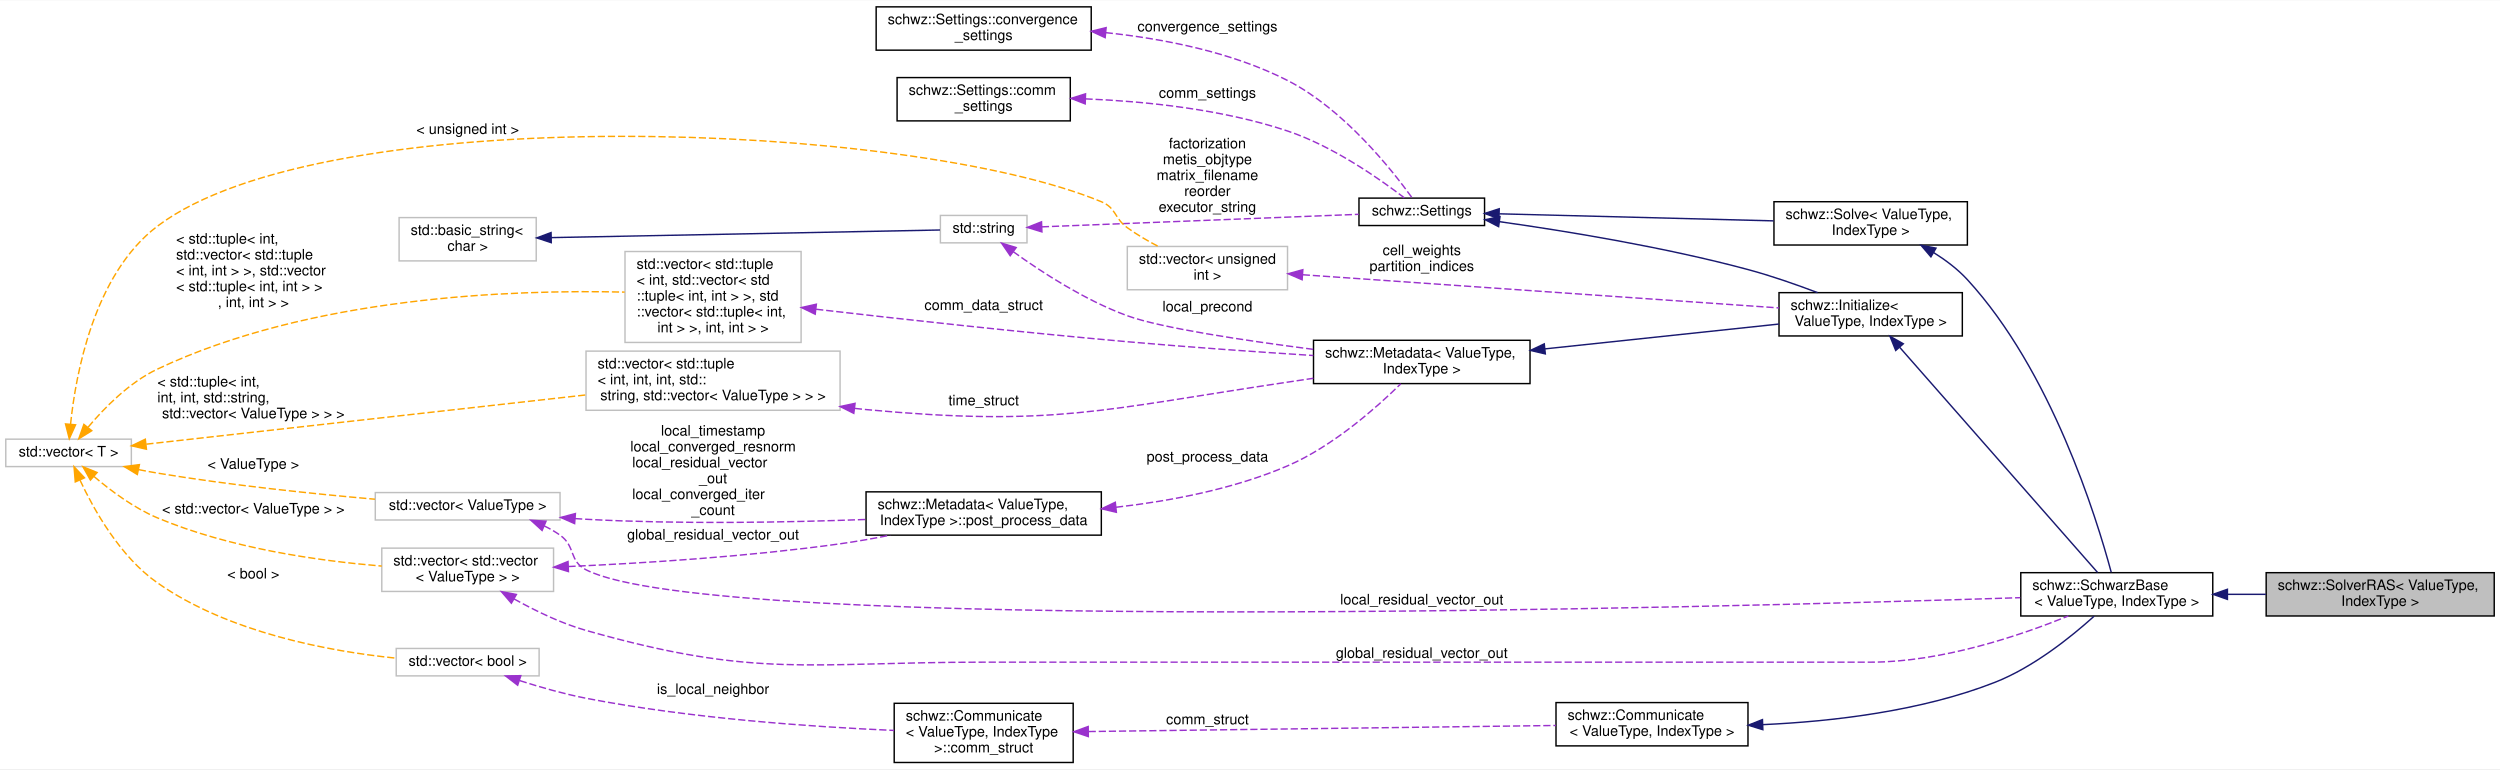
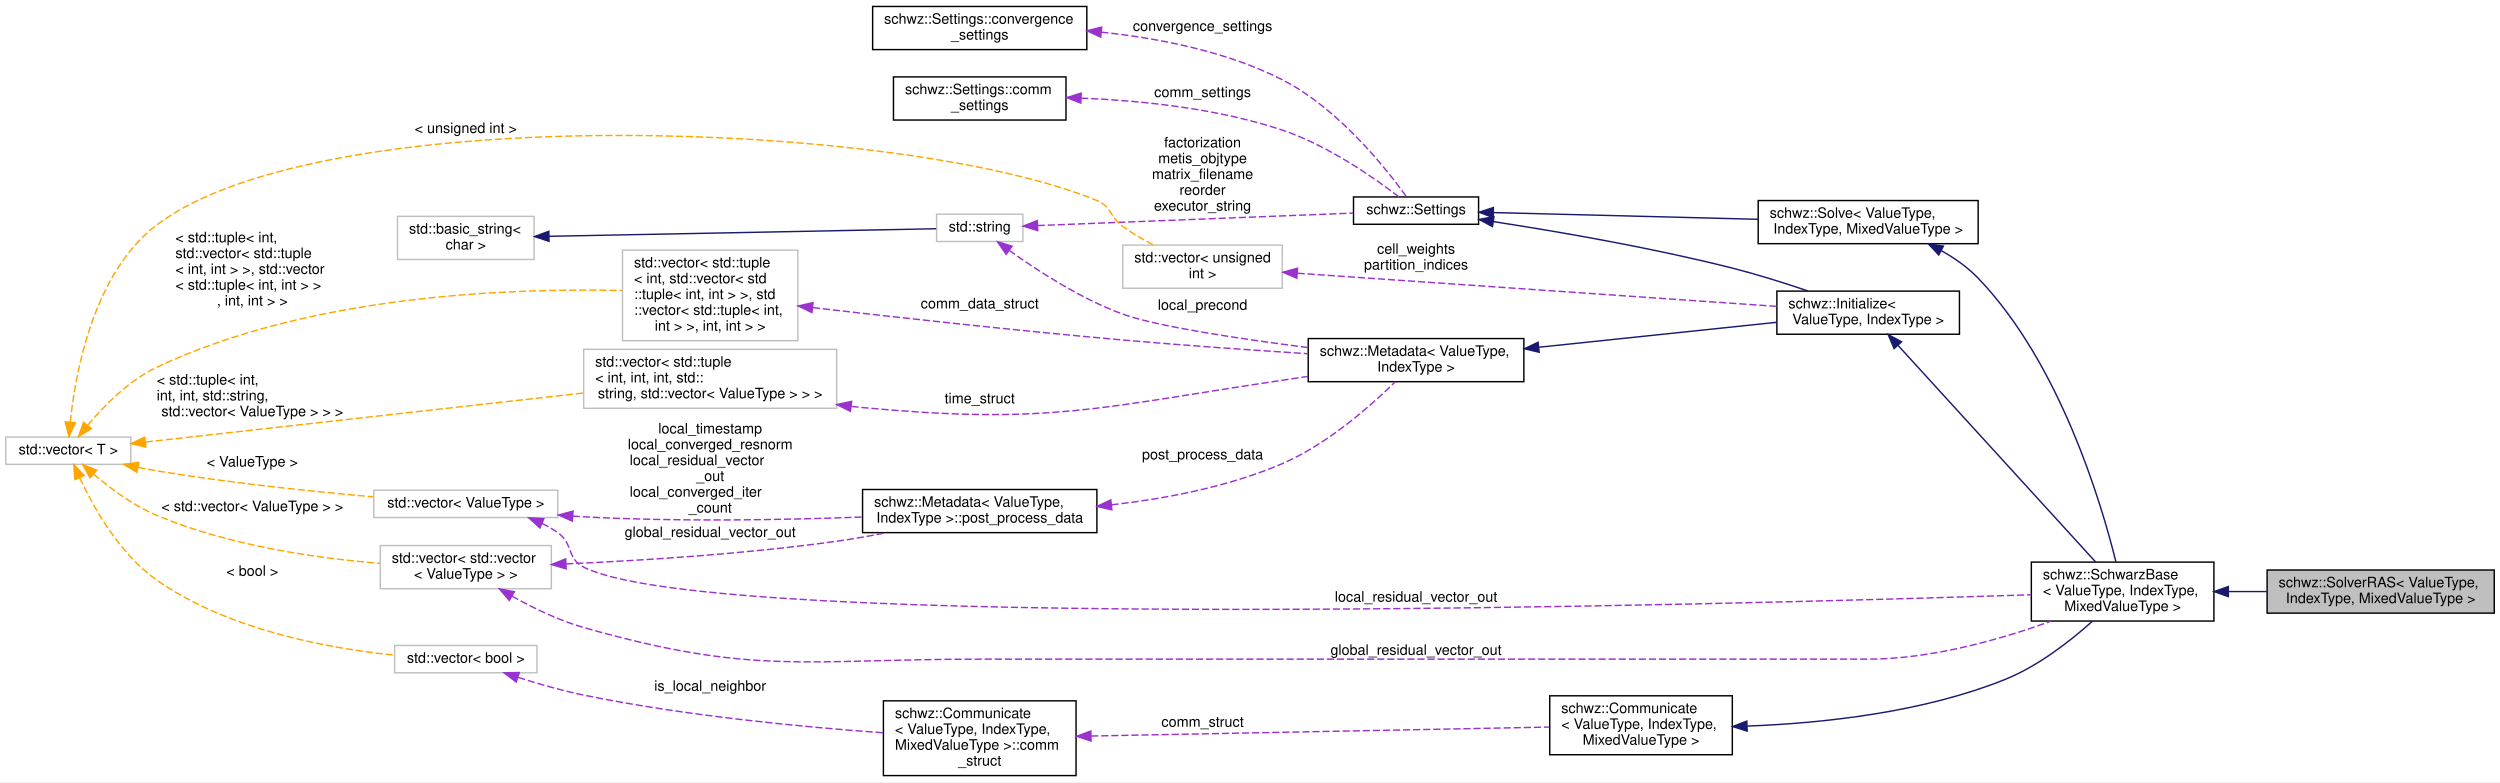
- <svg xmlns="http://www.w3.org/2000/svg" xmlns:xlink="http://www.w3.org/1999/xlink" width="1732pt" height="533pt" viewBox="0.00 0.00 1732.00 532.50">
-   <g id="graph0" class="graph" transform="scale(1 1) rotate(0) translate(4 528.5)">
-     <polygon fill="#ffffff" stroke="transparent" points="-4,4 -4,-528.5 1728,-528.5 1728,4 -4,4" />
+ <svg xmlns="http://www.w3.org/2000/svg" xmlns:xlink="http://www.w3.org/1999/xlink" width="1739pt" height="544pt" viewBox="0.00 0.00 1739.00 544.00">
+   <g id="graph0" class="graph" transform="scale(1 1) rotate(0) translate(4 540)">
+     <polygon fill="#ffffff" stroke="transparent" points="-4,4 -4,-540 1735,-540 1735,4 -4,4" />
    <g id="node1" class="node">
-       <polygon fill="#bfbfbf" stroke="#000000" points="1566,-102 1566,-132 1724,-132 1724,-102 1566,-102" />
-       <text text-anchor="start" x="1574" y="-120" font-family="Helvetica,sans-Serif" font-size="10.00" fill="#000000">schwz::SolverRAS&lt; ValueType,</text>
-       <text text-anchor="middle" x="1645" y="-109" font-family="Helvetica,sans-Serif" font-size="10.00" fill="#000000"> IndexType &gt;</text>
+       <polygon fill="#bfbfbf" stroke="#000000" points="1573,-113.5 1573,-143.5 1731,-143.5 1731,-113.5 1573,-113.5" />
+       <text text-anchor="start" x="1581" y="-131.5" font-family="Helvetica,sans-Serif" font-size="10.00" fill="#000000">schwz::SolverRAS&lt; ValueType,</text>
+       <text text-anchor="middle" x="1652" y="-120.5" font-family="Helvetica,sans-Serif" font-size="10.00" fill="#000000"> IndexType, MixedValueType &gt;</text>
    </g>
    <g id="node2" class="node">
      <g id="a_node2">
        <a xlink:href="classschwz_1_1SchwarzBase.html" target="_top" xlink:title="The Base solver class is meant to be the class implementing the common implementations for all the sc...">
-           <polygon fill="#ffffff" stroke="#000000" points="1396,-102 1396,-132 1529,-132 1529,-102 1396,-102" />
-           <text text-anchor="start" x="1404" y="-120" font-family="Helvetica,sans-Serif" font-size="10.00" fill="#000000">schwz::SchwarzBase</text>
-           <text text-anchor="middle" x="1462.5" y="-109" font-family="Helvetica,sans-Serif" font-size="10.00" fill="#000000">&lt; ValueType, IndexType &gt;</text>
+           <polygon fill="#ffffff" stroke="#000000" points="1409,-108 1409,-149 1536,-149 1536,-108 1409,-108" />
+           <text text-anchor="start" x="1417" y="-137" font-family="Helvetica,sans-Serif" font-size="10.00" fill="#000000">schwz::SchwarzBase</text>
+           <text text-anchor="start" x="1417" y="-126" font-family="Helvetica,sans-Serif" font-size="10.00" fill="#000000">&lt; ValueType, IndexType,</text>
+           <text text-anchor="middle" x="1472.5" y="-115" font-family="Helvetica,sans-Serif" font-size="10.00" fill="#000000"> MixedValueType &gt;</text>
        </a>
      </g>
    </g>
    <g id="edge1" class="edge">
-       <path fill="none" stroke="#191970" d="M1539.337,-117C1548.093,-117 1557.03,-117 1565.816,-117" />
-       <polygon fill="#191970" stroke="#191970" points="1539.161,-113.5 1529.161,-117 1539.161,-120.5 1539.161,-113.5" />
+       <path fill="none" stroke="#191970" d="M1546.218,-128.5C1554.99,-128.5 1563.974,-128.5 1572.819,-128.5" />
+       <polygon fill="#191970" stroke="#191970" points="1546.038,-125 1536.038,-128.5 1546.038,-132 1546.038,-125" />
    </g>
    <g id="node3" class="node">
      <g id="a_node3">
        <a xlink:href="classschwz_1_1Initialize.html" target="_top" xlink:title="The initialization class that provides methods for initialization of the solver. ">
-           <polygon fill="#ffffff" stroke="#000000" points="1228.5,-296 1228.5,-326 1355.5,-326 1355.5,-296 1228.5,-296" />
-           <text text-anchor="start" x="1236.5" y="-314" font-family="Helvetica,sans-Serif" font-size="10.00" fill="#000000">schwz::Initialize&lt;</text>
-           <text text-anchor="middle" x="1292" y="-303" font-family="Helvetica,sans-Serif" font-size="10.00" fill="#000000"> ValueType, IndexType &gt;</text>
+           <polygon fill="#ffffff" stroke="#000000" points="1232,-307.5 1232,-337.5 1359,-337.5 1359,-307.5 1232,-307.5" />
+           <text text-anchor="start" x="1240" y="-325.5" font-family="Helvetica,sans-Serif" font-size="10.00" fill="#000000">schwz::Initialize&lt;</text>
+           <text text-anchor="middle" x="1295.5" y="-314.5" font-family="Helvetica,sans-Serif" font-size="10.00" fill="#000000"> ValueType, IndexType &gt;</text>
        </a>
      </g>
    </g>
    <g id="edge2" class="edge">
-       <path fill="none" stroke="#191970" d="M1312.117,-288.11C1347.379,-247.988 1419.424,-166.013 1449.183,-132.152" />
-       <polygon fill="#191970" stroke="#191970" points="1309.351,-285.955 1305.379,-295.777 1314.609,-290.576 1309.351,-285.955" />
+       <path fill="none" stroke="#191970" d="M1316.249,-299.759C1350.979,-261.692 1420.351,-185.657 1453.72,-149.083" />
+       <polygon fill="#191970" stroke="#191970" points="1313.543,-297.531 1309.389,-307.277 1318.715,-302.249 1313.543,-297.531" />
    </g>
    <g id="node4" class="node">
      <g id="a_node4">
        <a xlink:href="structschwz_1_1Settings.html" target="_top" xlink:title="The struct that contains the solver settings and the parameters to be set by the user. ">
-           <polygon fill="#ffffff" stroke="#000000" points="937.5,-372.5 937.5,-391.5 1024.5,-391.5 1024.5,-372.5 937.5,-372.5" />
-           <text text-anchor="middle" x="981" y="-379.5" font-family="Helvetica,sans-Serif" font-size="10.00" fill="#000000">schwz::Settings</text>
+           <polygon fill="#ffffff" stroke="#000000" points="937.5,-384 937.5,-403 1024.5,-403 1024.5,-384 937.5,-384" />
+           <text text-anchor="middle" x="981" y="-391" font-family="Helvetica,sans-Serif" font-size="10.00" fill="#000000">schwz::Settings</text>
        </a>
      </g>
    </g>
    <g id="edge3" class="edge">
-       <path fill="none" stroke="#191970" d="M1034.904,-375.16C1081.058,-368.664 1149.043,-357.57 1207,-342 1223.08,-337.68 1240.417,-331.623 1255.213,-326.007" />
-       <polygon fill="#191970" stroke="#191970" points="1034.246,-371.718 1024.82,-376.555 1035.206,-378.652 1034.246,-371.718" />
+       <path fill="none" stroke="#191970" d="M1034.877,-385.818C1079.691,-378.924 1144.97,-367.712 1201,-353.5 1218.406,-349.085 1237.266,-343.141 1253.525,-337.639" />
+       <polygon fill="#191970" stroke="#191970" points="1034.153,-382.387 1024.792,-387.349 1035.204,-389.308 1034.153,-382.387" />
    </g>
    <g id="node20" class="node">
      <g id="a_node20">
        <a xlink:href="classschwz_1_1Solve.html" target="_top" xlink:title="The Solver class the provides the solver and the convergence checking methods. ">
-           <polygon fill="#ffffff" stroke="#000000" points="1225,-359 1225,-389 1359,-389 1359,-359 1225,-359" />
-           <text text-anchor="start" x="1233" y="-377" font-family="Helvetica,sans-Serif" font-size="10.00" fill="#000000">schwz::Solve&lt; ValueType,</text>
-           <text text-anchor="middle" x="1292" y="-366" font-family="Helvetica,sans-Serif" font-size="10.00" fill="#000000"> IndexType &gt;</text>
+           <polygon fill="#ffffff" stroke="#000000" points="1219,-370.5 1219,-400.5 1372,-400.5 1372,-370.5 1219,-370.5" />
+           <text text-anchor="start" x="1227" y="-388.5" font-family="Helvetica,sans-Serif" font-size="10.00" fill="#000000">schwz::Solve&lt; ValueType,</text>
+           <text text-anchor="middle" x="1295.5" y="-377.5" font-family="Helvetica,sans-Serif" font-size="10.00" fill="#000000"> IndexType, MixedValueType &gt;</text>
        </a>
      </g>
    </g>
    <g id="edge26" class="edge">
-       <path fill="none" stroke="#191970" d="M1034.72,-380.618C1087.394,-379.263 1167.855,-377.193 1224.752,-375.73" />
-       <polygon fill="#191970" stroke="#191970" points="1034.477,-377.123 1024.571,-380.879 1034.657,-384.121 1034.477,-377.123" />
+       <path fill="none" stroke="#191970" d="M1034.819,-392.131C1085.476,-390.842 1161.869,-388.899 1218.879,-387.449" />
+       <polygon fill="#191970" stroke="#191970" points="1034.638,-388.634 1024.73,-392.388 1034.816,-395.632 1034.638,-388.634" />
    </g>
    <g id="node5" class="node">
      <g id="a_node5">
        <a xlink:href="structschwz_1_1Settings_1_1comm__settings.html" target="_top" xlink:title="The settings for the various available communication paradigms. ">
-           <polygon fill="#ffffff" stroke="#000000" points="617.5,-445 617.5,-475 737.5,-475 737.5,-445 617.5,-445" />
-           <text text-anchor="start" x="625.5" y="-463" font-family="Helvetica,sans-Serif" font-size="10.00" fill="#000000">schwz::Settings::comm</text>
-           <text text-anchor="middle" x="677.5" y="-452" font-family="Helvetica,sans-Serif" font-size="10.00" fill="#000000">_settings</text>
+           <polygon fill="#ffffff" stroke="#000000" points="617.5,-456.5 617.5,-486.5 737.5,-486.5 737.5,-456.5 617.5,-456.5" />
+           <text text-anchor="start" x="625.5" y="-474.5" font-family="Helvetica,sans-Serif" font-size="10.00" fill="#000000">schwz::Settings::comm</text>
+           <text text-anchor="middle" x="677.5" y="-463.5" font-family="Helvetica,sans-Serif" font-size="10.00" fill="#000000">_settings</text>
        </a>
      </g>
    </g>
    <g id="edge4" class="edge">
-       <path fill="none" stroke="#9a32cd" stroke-dasharray="5,2" d="M748.005,-460.253C789.676,-458.546 842.935,-453.088 888,-438 919.633,-427.409 951.982,-404.693 968.934,-391.682" />
-       <polygon fill="#9a32cd" stroke="#9a32cd" points="747.818,-456.757 737.945,-460.602 748.061,-463.753 747.818,-456.757" />
-       <text text-anchor="middle" x="832.5" y="-461" font-family="Helvetica,sans-Serif" font-size="10.00" fill="#000000"> comm_settings</text>
+       <path fill="none" stroke="#9a32cd" stroke-dasharray="5,2" d="M748.005,-471.753C789.676,-470.046 842.935,-464.588 888,-449.5 919.633,-438.909 951.982,-416.193 968.934,-403.182" />
+       <polygon fill="#9a32cd" stroke="#9a32cd" points="747.818,-468.257 737.945,-472.102 748.061,-475.253 747.818,-468.257" />
+       <text text-anchor="middle" x="832.5" y="-472.5" font-family="Helvetica,sans-Serif" font-size="10.00" fill="#000000"> comm_settings</text>
    </g>
    <g id="node6" class="node">
      <g id="a_node6">
        <a xlink:title="STL class. ">
-           <polygon fill="#ffffff" stroke="#bfbfbf" points="647.5,-360.5 647.5,-379.5 707.5,-379.5 707.5,-360.5 647.5,-360.5" />
-           <text text-anchor="middle" x="677.5" y="-367.5" font-family="Helvetica,sans-Serif" font-size="10.00" fill="#000000">std::string</text>
+           <polygon fill="#ffffff" stroke="#bfbfbf" points="647.5,-372 647.5,-391 707.5,-391 707.5,-372 647.5,-372" />
+           <text text-anchor="middle" x="677.5" y="-379" font-family="Helvetica,sans-Serif" font-size="10.00" fill="#000000">std::string</text>
        </a>
      </g>
    </g>
    <g id="edge5" class="edge">
-       <path fill="none" stroke="#9a32cd" stroke-dasharray="5,2" d="M717.786,-371.593C774.776,-373.846 878.528,-377.948 937.314,-380.273" />
-       <polygon fill="#9a32cd" stroke="#9a32cd" points="717.841,-368.092 707.71,-371.195 717.564,-375.087 717.841,-368.092" />
-       <text text-anchor="middle" x="832.5" y="-426" font-family="Helvetica,sans-Serif" font-size="10.00" fill="#000000"> factorization</text>
-       <text text-anchor="middle" x="832.5" y="-415" font-family="Helvetica,sans-Serif" font-size="10.00" fill="#000000">metis_objtype</text>
-       <text text-anchor="middle" x="832.5" y="-404" font-family="Helvetica,sans-Serif" font-size="10.00" fill="#000000">matrix_filename</text>
-       <text text-anchor="middle" x="832.5" y="-393" font-family="Helvetica,sans-Serif" font-size="10.00" fill="#000000">reorder</text>
-       <text text-anchor="middle" x="832.5" y="-382" font-family="Helvetica,sans-Serif" font-size="10.00" fill="#000000">executor_string</text>
+       <path fill="none" stroke="#9a32cd" stroke-dasharray="5,2" d="M717.786,-383.093C774.776,-385.346 878.528,-389.448 937.314,-391.773" />
+       <polygon fill="#9a32cd" stroke="#9a32cd" points="717.841,-379.592 707.71,-382.695 717.564,-386.587 717.841,-379.592" />
+       <text text-anchor="middle" x="832.5" y="-437.5" font-family="Helvetica,sans-Serif" font-size="10.00" fill="#000000"> factorization</text>
+       <text text-anchor="middle" x="832.5" y="-426.5" font-family="Helvetica,sans-Serif" font-size="10.00" fill="#000000">metis_objtype</text>
+       <text text-anchor="middle" x="832.5" y="-415.5" font-family="Helvetica,sans-Serif" font-size="10.00" fill="#000000">matrix_filename</text>
+       <text text-anchor="middle" x="832.5" y="-404.5" font-family="Helvetica,sans-Serif" font-size="10.00" fill="#000000">reorder</text>
+       <text text-anchor="middle" x="832.5" y="-393.5" font-family="Helvetica,sans-Serif" font-size="10.00" fill="#000000">executor_string</text>
    </g>
    <g id="node9" class="node">
      <g id="a_node9">
        <a xlink:href="structschwz_1_1Metadata.html" target="_top" xlink:title="The solver metadata struct. ">
-           <polygon fill="#ffffff" stroke="#000000" points="906,-263 906,-293 1056,-293 1056,-263 906,-263" />
-           <text text-anchor="start" x="914" y="-281" font-family="Helvetica,sans-Serif" font-size="10.00" fill="#000000">schwz::Metadata&lt; ValueType,</text>
-           <text text-anchor="middle" x="981" y="-270" font-family="Helvetica,sans-Serif" font-size="10.00" fill="#000000"> IndexType &gt;</text>
+           <polygon fill="#ffffff" stroke="#000000" points="906,-274.5 906,-304.5 1056,-304.5 1056,-274.5 906,-274.5" />
+           <text text-anchor="start" x="914" y="-292.5" font-family="Helvetica,sans-Serif" font-size="10.00" fill="#000000">schwz::Metadata&lt; ValueType,</text>
+           <text text-anchor="middle" x="981" y="-281.5" font-family="Helvetica,sans-Serif" font-size="10.00" fill="#000000"> IndexType &gt;</text>
        </a>
      </g>
    </g>
    <g id="edge11" class="edge">
-       <path fill="none" stroke="#9a32cd" stroke-dasharray="5,2" d="M697.938,-354.407C717.253,-340.493 747.577,-320.711 777,-310 800.244,-301.539 857.708,-292.901 905.744,-286.736" />
-       <polygon fill="#9a32cd" stroke="#9a32cd" points="695.863,-351.588 689.881,-360.333 700.01,-357.227 695.863,-351.588" />
-       <text text-anchor="middle" x="832.5" y="-313" font-family="Helvetica,sans-Serif" font-size="10.00" fill="#000000"> local_precond</text>
+       <path fill="none" stroke="#9a32cd" stroke-dasharray="5,2" d="M697.938,-365.907C717.253,-351.993 747.577,-332.211 777,-321.5 800.244,-313.039 857.708,-304.401 905.744,-298.236" />
+       <polygon fill="#9a32cd" stroke="#9a32cd" points="695.863,-363.088 689.881,-371.833 700.01,-368.727 695.863,-363.088" />
+       <text text-anchor="middle" x="832.5" y="-324.5" font-family="Helvetica,sans-Serif" font-size="10.00" fill="#000000"> local_precond</text>
    </g>
    <g id="node7" class="node">
-       <polygon fill="#ffffff" stroke="#bfbfbf" points="272.5,-348 272.5,-378 367.5,-378 367.5,-348 272.5,-348" />
-       <text text-anchor="start" x="280.5" y="-366" font-family="Helvetica,sans-Serif" font-size="10.00" fill="#000000">std::basic_string&lt;</text>
-       <text text-anchor="middle" x="320" y="-355" font-family="Helvetica,sans-Serif" font-size="10.00" fill="#000000"> char &gt;</text>
+       <polygon fill="#ffffff" stroke="#bfbfbf" points="272.5,-359.5 272.5,-389.5 367.5,-389.5 367.5,-359.5 272.5,-359.5" />
+       <text text-anchor="start" x="280.5" y="-377.5" font-family="Helvetica,sans-Serif" font-size="10.00" fill="#000000">std::basic_string&lt;</text>
+       <text text-anchor="middle" x="320" y="-366.5" font-family="Helvetica,sans-Serif" font-size="10.00" fill="#000000"> char &gt;</text>
    </g>
    <g id="edge6" class="edge">
-       <path fill="none" stroke="#191970" d="M377.845,-364.133C454.709,-365.638 587.715,-368.242 647.211,-369.407" />
-       <polygon fill="#191970" stroke="#191970" points="377.91,-360.633 367.843,-363.937 377.773,-367.632 377.91,-360.633" />
+       <path fill="none" stroke="#191970" d="M377.845,-375.633C454.709,-377.138 587.715,-379.742 647.211,-380.907" />
+       <polygon fill="#191970" stroke="#191970" points="377.91,-372.133 367.843,-375.437 377.773,-379.132 377.91,-372.133" />
    </g>
    <g id="node8" class="node">
      <g id="a_node8">
        <a xlink:href="structschwz_1_1Settings_1_1convergence__settings.html" target="_top" xlink:title="The various convergence settings available. ">
-           <polygon fill="#ffffff" stroke="#000000" points="603,-494 603,-524 752,-524 752,-494 603,-494" />
-           <text text-anchor="start" x="611" y="-512" font-family="Helvetica,sans-Serif" font-size="10.00" fill="#000000">schwz::Settings::convergence</text>
-           <text text-anchor="middle" x="677.5" y="-501" font-family="Helvetica,sans-Serif" font-size="10.00" fill="#000000">_settings</text>
+           <polygon fill="#ffffff" stroke="#000000" points="603,-505.5 603,-535.5 752,-535.5 752,-505.5 603,-505.5" />
+           <text text-anchor="start" x="611" y="-523.5" font-family="Helvetica,sans-Serif" font-size="10.00" fill="#000000">schwz::Settings::convergence</text>
+           <text text-anchor="middle" x="677.5" y="-512.5" font-family="Helvetica,sans-Serif" font-size="10.00" fill="#000000">_settings</text>
        </a>
      </g>
    </g>
    <g id="edge7" class="edge">
-       <path fill="none" stroke="#9a32cd" stroke-dasharray="5,2" d="M762.032,-506.136C802.011,-501.948 849.338,-492.734 888,-473 927.234,-452.974 960.658,-410.657 974.358,-391.627" />
-       <polygon fill="#9a32cd" stroke="#9a32cd" points="761.656,-502.656 752.036,-507.096 762.325,-509.624 761.656,-502.656" />
-       <text text-anchor="middle" x="832.5" y="-507" font-family="Helvetica,sans-Serif" font-size="10.00" fill="#000000"> convergence_settings</text>
+       <path fill="none" stroke="#9a32cd" stroke-dasharray="5,2" d="M762.032,-517.636C802.011,-513.448 849.338,-504.234 888,-484.5 927.234,-464.474 960.658,-422.157 974.358,-403.127" />
+       <polygon fill="#9a32cd" stroke="#9a32cd" points="761.656,-514.156 752.036,-518.596 762.325,-521.124 761.656,-514.156" />
+       <text text-anchor="middle" x="832.5" y="-518.5" font-family="Helvetica,sans-Serif" font-size="10.00" fill="#000000"> convergence_settings</text>
    </g>
    <g id="edge8" class="edge">
-       <path fill="none" stroke="#191970" d="M1066.35,-287.056C1117.577,-292.492 1181.656,-299.291 1228.426,-304.254" />
-       <polygon fill="#191970" stroke="#191970" points="1066.598,-283.563 1056.284,-285.988 1065.859,-290.524 1066.598,-283.563" />
+       <path fill="none" stroke="#191970" d="M1066.579,-298.48C1118.763,-303.955 1184.342,-310.836 1231.92,-315.829" />
+       <polygon fill="#191970" stroke="#191970" points="1066.641,-294.967 1056.331,-297.404 1065.911,-301.929 1066.641,-294.967" />
    </g>
    <g id="node10" class="node">
-       <polygon fill="#ffffff" stroke="#bfbfbf" points="402,-244.5 402,-285.5 578,-285.5 578,-244.5 402,-244.5" />
-       <text text-anchor="start" x="410" y="-273.5" font-family="Helvetica,sans-Serif" font-size="10.00" fill="#000000">std::vector&lt; std::tuple</text>
-       <text text-anchor="start" x="410" y="-262.5" font-family="Helvetica,sans-Serif" font-size="10.00" fill="#000000">&lt; int, int, int, std::</text>
-       <text text-anchor="middle" x="490" y="-251.5" font-family="Helvetica,sans-Serif" font-size="10.00" fill="#000000">string, std::vector&lt; ValueType &gt; &gt; &gt;</text>
+       <polygon fill="#ffffff" stroke="#bfbfbf" points="402,-256 402,-297 578,-297 578,-256 402,-256" />
+       <text text-anchor="start" x="410" y="-285" font-family="Helvetica,sans-Serif" font-size="10.00" fill="#000000">std::vector&lt; std::tuple</text>
+       <text text-anchor="start" x="410" y="-274" font-family="Helvetica,sans-Serif" font-size="10.00" fill="#000000">&lt; int, int, int, std::</text>
+       <text text-anchor="middle" x="490" y="-263" font-family="Helvetica,sans-Serif" font-size="10.00" fill="#000000">string, std::vector&lt; ValueType &gt; &gt; &gt;</text>
    </g>
    <g id="edge9" class="edge">
-       <path fill="none" stroke="#9a32cd" stroke-dasharray="5,2" d="M588.21,-245.813C590.83,-245.513 593.43,-245.24 596,-245 725.487,-232.891 759.366,-244.845 888,-264 893.814,-264.866 899.832,-265.765 905.881,-266.671" />
-       <polygon fill="#9a32cd" stroke="#9a32cd" points="587.511,-242.374 578.029,-247.101 588.389,-249.318 587.511,-242.374" />
-       <text text-anchor="middle" x="677.5" y="-248" font-family="Helvetica,sans-Serif" font-size="10.00" fill="#000000"> time_struct</text>
+       <path fill="none" stroke="#9a32cd" stroke-dasharray="5,2" d="M588.21,-257.313C590.83,-257.013 593.43,-256.74 596,-256.5 725.487,-244.391 759.366,-256.345 888,-275.5 893.814,-276.366 899.832,-277.265 905.881,-278.171" />
+       <polygon fill="#9a32cd" stroke="#9a32cd" points="587.511,-253.874 578.029,-258.601 588.389,-260.818 587.511,-253.874" />
+       <text text-anchor="middle" x="677.5" y="-259.5" font-family="Helvetica,sans-Serif" font-size="10.00" fill="#000000"> time_struct</text>
    </g>
    <g id="node11" class="node">
      <g id="a_node11">
        <a xlink:title="STL class. ">
-           <polygon fill="#ffffff" stroke="#bfbfbf" points="0,-205.5 0,-224.5 87,-224.5 87,-205.5 0,-205.5" />
-           <text text-anchor="middle" x="43.5" y="-212.5" font-family="Helvetica,sans-Serif" font-size="10.00" fill="#000000">std::vector&lt; T &gt;</text>
+           <polygon fill="#ffffff" stroke="#bfbfbf" points="0,-217 0,-236 87,-236 87,-217 0,-217" />
+           <text text-anchor="middle" x="43.5" y="-224" font-family="Helvetica,sans-Serif" font-size="10.00" fill="#000000">std::vector&lt; T &gt;</text>
        </a>
      </g>
    </g>
    <g id="edge10" class="edge">
-       <path fill="none" stroke="#ffa500" stroke-dasharray="5,2" d="M97.353,-221.031C172.869,-229.487 311.122,-244.969 401.784,-255.121" />
-       <polygon fill="#ffa500" stroke="#ffa500" points="97.453,-217.52 87.125,-219.885 96.674,-224.476 97.453,-217.52" />
-       <text text-anchor="start" x="105" y="-261" font-family="Helvetica,sans-Serif" font-size="10.00" fill="#000000"> &lt; std::tuple&lt; int,</text>
-       <text text-anchor="start" x="105" y="-250" font-family="Helvetica,sans-Serif" font-size="10.00" fill="#000000"> int, int, std::string,</text>
-       <text text-anchor="middle" x="171.5" y="-239" font-family="Helvetica,sans-Serif" font-size="10.00" fill="#000000"> std::vector&lt; ValueType &gt; &gt; &gt;</text>
+       <path fill="none" stroke="#ffa500" stroke-dasharray="5,2" d="M97.353,-232.531C172.869,-240.987 311.122,-256.469 401.784,-266.621" />
+       <polygon fill="#ffa500" stroke="#ffa500" points="97.453,-229.02 87.125,-231.385 96.674,-235.976 97.453,-229.02" />
+       <text text-anchor="start" x="105" y="-272.5" font-family="Helvetica,sans-Serif" font-size="10.00" fill="#000000"> &lt; std::tuple&lt; int,</text>
+       <text text-anchor="start" x="105" y="-261.5" font-family="Helvetica,sans-Serif" font-size="10.00" fill="#000000"> int, int, std::string,</text>
+       <text text-anchor="middle" x="171.5" y="-250.5" font-family="Helvetica,sans-Serif" font-size="10.00" fill="#000000"> std::vector&lt; ValueType &gt; &gt; &gt;</text>
    </g>
    <g id="node13" class="node">
-       <polygon fill="#ffffff" stroke="#bfbfbf" points="256,-168.5 256,-187.5 384,-187.5 384,-168.5 256,-168.5" />
-       <text text-anchor="middle" x="320" y="-175.5" font-family="Helvetica,sans-Serif" font-size="10.00" fill="#000000">std::vector&lt; ValueType &gt;</text>
+       <polygon fill="#ffffff" stroke="#bfbfbf" points="256,-180 256,-199 384,-199 384,-180 256,-180" />
+       <text text-anchor="middle" x="320" y="-187" font-family="Helvetica,sans-Serif" font-size="10.00" fill="#000000">std::vector&lt; ValueType &gt;</text>
    </g>
    <g id="edge14" class="edge">
-       <path fill="none" stroke="#ffa500" stroke-dasharray="5,2" d="M92.136,-203.377C96.473,-202.508 100.808,-201.699 105,-201 155.358,-192.604 212.89,-186.638 255.76,-182.889" />
-       <polygon fill="#ffa500" stroke="#ffa500" points="91.141,-200.01 82.075,-205.492 92.581,-206.86 91.141,-200.01" />
-       <text text-anchor="middle" x="171.5" y="-204" font-family="Helvetica,sans-Serif" font-size="10.00" fill="#000000"> &lt; ValueType &gt;</text>
+       <path fill="none" stroke="#ffa500" stroke-dasharray="5,2" d="M92.136,-214.877C96.473,-214.008 100.808,-213.199 105,-212.5 155.358,-204.104 212.89,-198.138 255.76,-194.389" />
+       <polygon fill="#ffa500" stroke="#ffa500" points="91.141,-211.51 82.075,-216.992 92.581,-218.36 91.141,-211.51" />
+       <text text-anchor="middle" x="171.5" y="-215.5" font-family="Helvetica,sans-Serif" font-size="10.00" fill="#000000"> &lt; ValueType &gt;</text>
    </g>
    <g id="node14" class="node">
-       <polygon fill="#ffffff" stroke="#bfbfbf" points="260.5,-119 260.5,-149 379.5,-149 379.5,-119 260.5,-119" />
-       <text text-anchor="start" x="268.5" y="-137" font-family="Helvetica,sans-Serif" font-size="10.00" fill="#000000">std::vector&lt; std::vector</text>
-       <text text-anchor="middle" x="320" y="-126" font-family="Helvetica,sans-Serif" font-size="10.00" fill="#000000">&lt; ValueType &gt; &gt;</text>
+       <polygon fill="#ffffff" stroke="#bfbfbf" points="260.5,-130.5 260.5,-160.5 379.5,-160.5 379.5,-130.5 260.5,-130.5" />
+       <text text-anchor="start" x="268.5" y="-148.5" font-family="Helvetica,sans-Serif" font-size="10.00" fill="#000000">std::vector&lt; std::vector</text>
+       <text text-anchor="middle" x="320" y="-137.5" font-family="Helvetica,sans-Serif" font-size="10.00" fill="#000000">&lt; ValueType &gt; &gt;</text>
    </g>
    <g id="edge16" class="edge">
-       <path fill="none" stroke="#ffa500" stroke-dasharray="5,2" d="M61.068,-198.678C72.68,-188.815 88.714,-176.862 105,-170 154.873,-148.985 216.114,-140.214 260.462,-136.567" />
-       <polygon fill="#ffa500" stroke="#ffa500" points="58.643,-196.15 53.455,-205.387 63.271,-201.402 58.643,-196.15" />
-       <text text-anchor="middle" x="171.5" y="-173" font-family="Helvetica,sans-Serif" font-size="10.00" fill="#000000"> &lt; std::vector&lt; ValueType &gt; &gt;</text>
+       <path fill="none" stroke="#ffa500" stroke-dasharray="5,2" d="M61.068,-210.178C72.68,-200.315 88.714,-188.362 105,-181.5 154.873,-160.485 216.114,-151.714 260.462,-148.067" />
+       <polygon fill="#ffa500" stroke="#ffa500" points="58.643,-207.65 53.455,-216.887 63.271,-212.902 58.643,-207.65" />
+       <text text-anchor="middle" x="171.5" y="-184.5" font-family="Helvetica,sans-Serif" font-size="10.00" fill="#000000"> &lt; std::vector&lt; ValueType &gt; &gt;</text>
    </g>
    <g id="node15" class="node">
-       <polygon fill="#ffffff" stroke="#bfbfbf" points="429,-291.5 429,-354.5 551,-354.5 551,-291.5 429,-291.5" />
-       <text text-anchor="start" x="437" y="-342.5" font-family="Helvetica,sans-Serif" font-size="10.00" fill="#000000">std::vector&lt; std::tuple</text>
-       <text text-anchor="start" x="437" y="-331.5" font-family="Helvetica,sans-Serif" font-size="10.00" fill="#000000">&lt; int, std::vector&lt; std</text>
-       <text text-anchor="start" x="437" y="-320.5" font-family="Helvetica,sans-Serif" font-size="10.00" fill="#000000">::tuple&lt; int, int &gt; &gt;, std</text>
-       <text text-anchor="start" x="437" y="-309.5" font-family="Helvetica,sans-Serif" font-size="10.00" fill="#000000">::vector&lt; std::tuple&lt; int,</text>
-       <text text-anchor="middle" x="490" y="-298.5" font-family="Helvetica,sans-Serif" font-size="10.00" fill="#000000"> int &gt; &gt;, int, int &gt; &gt;</text>
+       <polygon fill="#ffffff" stroke="#bfbfbf" points="429,-303 429,-366 551,-366 551,-303 429,-303" />
+       <text text-anchor="start" x="437" y="-354" font-family="Helvetica,sans-Serif" font-size="10.00" fill="#000000">std::vector&lt; std::tuple</text>
+       <text text-anchor="start" x="437" y="-343" font-family="Helvetica,sans-Serif" font-size="10.00" fill="#000000">&lt; int, std::vector&lt; std</text>
+       <text text-anchor="start" x="437" y="-332" font-family="Helvetica,sans-Serif" font-size="10.00" fill="#000000">::tuple&lt; int, int &gt; &gt;, std</text>
+       <text text-anchor="start" x="437" y="-321" font-family="Helvetica,sans-Serif" font-size="10.00" fill="#000000">::vector&lt; std::tuple&lt; int,</text>
+       <text text-anchor="middle" x="490" y="-310" font-family="Helvetica,sans-Serif" font-size="10.00" fill="#000000"> int &gt; &gt;, int, int &gt; &gt;</text>
    </g>
    <g id="edge18" class="edge">
-       <path fill="none" stroke="#ffa500" stroke-dasharray="5,2" d="M57.078,-232.835C68.353,-246.244 85.635,-263.821 105,-273 210.672,-323.089 349.948,-328.25 428.742,-326.375" />
-       <polygon fill="#ffa500" stroke="#ffa500" points="59.571,-230.351 50.574,-224.756 54.118,-234.74 59.571,-230.351" />
-       <text text-anchor="start" x="118" y="-360" font-family="Helvetica,sans-Serif" font-size="10.00" fill="#000000"> &lt; std::tuple&lt; int,</text>
-       <text text-anchor="start" x="118" y="-349" font-family="Helvetica,sans-Serif" font-size="10.00" fill="#000000"> std::vector&lt; std::tuple</text>
-       <text text-anchor="start" x="118" y="-338" font-family="Helvetica,sans-Serif" font-size="10.00" fill="#000000">&lt; int, int &gt; &gt;, std::vector</text>
-       <text text-anchor="start" x="118" y="-327" font-family="Helvetica,sans-Serif" font-size="10.00" fill="#000000">&lt; std::tuple&lt; int, int &gt; &gt;</text>
-       <text text-anchor="middle" x="171.5" y="-316" font-family="Helvetica,sans-Serif" font-size="10.00" fill="#000000">, int, int &gt; &gt;</text>
+       <path fill="none" stroke="#ffa500" stroke-dasharray="5,2" d="M57.078,-244.335C68.353,-257.744 85.635,-275.321 105,-284.5 210.672,-334.589 349.948,-339.75 428.742,-337.875" />
+       <polygon fill="#ffa500" stroke="#ffa500" points="59.571,-241.851 50.574,-236.256 54.118,-246.24 59.571,-241.851" />
+       <text text-anchor="start" x="118" y="-371.5" font-family="Helvetica,sans-Serif" font-size="10.00" fill="#000000"> &lt; std::tuple&lt; int,</text>
+       <text text-anchor="start" x="118" y="-360.5" font-family="Helvetica,sans-Serif" font-size="10.00" fill="#000000"> std::vector&lt; std::tuple</text>
+       <text text-anchor="start" x="118" y="-349.5" font-family="Helvetica,sans-Serif" font-size="10.00" fill="#000000">&lt; int, int &gt; &gt;, std::vector</text>
+       <text text-anchor="start" x="118" y="-338.5" font-family="Helvetica,sans-Serif" font-size="10.00" fill="#000000">&lt; std::tuple&lt; int, int &gt; &gt;</text>
+       <text text-anchor="middle" x="171.5" y="-327.5" font-family="Helvetica,sans-Serif" font-size="10.00" fill="#000000">, int, int &gt; &gt;</text>
    </g>
    <g id="node16" class="node">
-       <polygon fill="#ffffff" stroke="#bfbfbf" points="777,-328 777,-358 888,-358 888,-328 777,-328" />
-       <text text-anchor="start" x="785" y="-346" font-family="Helvetica,sans-Serif" font-size="10.00" fill="#000000">std::vector&lt; unsigned</text>
-       <text text-anchor="middle" x="832.5" y="-335" font-family="Helvetica,sans-Serif" font-size="10.00" fill="#000000"> int &gt;</text>
+       <polygon fill="#ffffff" stroke="#bfbfbf" points="777,-339.5 777,-369.5 888,-369.5 888,-339.5 777,-339.5" />
+       <text text-anchor="start" x="785" y="-357.5" font-family="Helvetica,sans-Serif" font-size="10.00" fill="#000000">std::vector&lt; unsigned</text>
+       <text text-anchor="middle" x="832.5" y="-346.5" font-family="Helvetica,sans-Serif" font-size="10.00" fill="#000000"> int &gt;</text>
    </g>
    <g id="edge20" class="edge">
-       <path fill="none" stroke="#ffa500" stroke-dasharray="5,2" d="M44.888,-234.947C48.437,-269.182 60.972,-338.653 105,-372 220.892,-459.779 624.684,-444.635 759,-389 769.452,-384.67 767.834,-377.632 777,-371 783.558,-366.255 791.037,-361.888 798.334,-358.083" />
-       <polygon fill="#ffa500" stroke="#ffa500" points="48.358,-234.446 43.997,-224.791 41.385,-235.058 48.358,-234.446" />
-       <text text-anchor="middle" x="320" y="-436" font-family="Helvetica,sans-Serif" font-size="10.00" fill="#000000"> &lt; unsigned int &gt;</text>
+       <path fill="none" stroke="#ffa500" stroke-dasharray="5,2" d="M44.888,-246.447C48.437,-280.682 60.972,-350.153 105,-383.5 220.892,-471.279 624.684,-456.135 759,-400.5 769.452,-396.17 767.834,-389.132 777,-382.5 783.558,-377.755 791.037,-373.388 798.334,-369.583" />
+       <polygon fill="#ffa500" stroke="#ffa500" points="48.358,-245.946 43.997,-236.291 41.385,-246.558 48.358,-245.946" />
+       <text text-anchor="middle" x="320" y="-447.5" font-family="Helvetica,sans-Serif" font-size="10.00" fill="#000000"> &lt; unsigned int &gt;</text>
    </g>
    <g id="node19" class="node">
-       <polygon fill="#ffffff" stroke="#bfbfbf" points="270.5,-60.5 270.5,-79.5 369.5,-79.5 369.5,-60.5 270.5,-60.5" />
-       <text text-anchor="middle" x="320" y="-67.5" font-family="Helvetica,sans-Serif" font-size="10.00" fill="#000000">std::vector&lt; bool &gt;</text>
+       <polygon fill="#ffffff" stroke="#bfbfbf" points="270.5,-72 270.5,-91 369.5,-91 369.5,-72 270.5,-72" />
+       <text text-anchor="middle" x="320" y="-79" font-family="Helvetica,sans-Serif" font-size="10.00" fill="#000000">std::vector&lt; bool &gt;</text>
    </g>
    <g id="edge24" class="edge">
-       <path fill="none" stroke="#ffa500" stroke-dasharray="5,2" d="M51.424,-196.117C61.056,-175.497 79.273,-143.015 105,-125 154.391,-90.414 223.744,-77.56 270.194,-72.793" />
-       <polygon fill="#ffa500" stroke="#ffa500" points="48.15,-194.867 47.283,-205.426 54.545,-197.712 48.15,-194.867" />
-       <text text-anchor="middle" x="171.5" y="-128" font-family="Helvetica,sans-Serif" font-size="10.00" fill="#000000"> &lt; bool &gt;</text>
+       <path fill="none" stroke="#ffa500" stroke-dasharray="5,2" d="M51.424,-207.617C61.056,-186.997 79.273,-154.515 105,-136.5 154.391,-101.914 223.744,-89.06 270.194,-84.293" />
+       <polygon fill="#ffa500" stroke="#ffa500" points="48.15,-206.367 47.283,-216.926 54.545,-209.212 48.15,-206.367" />
+       <text text-anchor="middle" x="171.5" y="-139.5" font-family="Helvetica,sans-Serif" font-size="10.00" fill="#000000"> &lt; bool &gt;</text>
    </g>
    <g id="node12" class="node">
      <g id="a_node12">
        <a xlink:href="structschwz_1_1Metadata_1_1post__process__data.html" target="_top" xlink:title="The struct used for storing data for post-processing. ">
-           <polygon fill="#ffffff" stroke="#000000" points="596,-158 596,-188 759,-188 759,-158 596,-158" />
-           <text text-anchor="start" x="604" y="-176" font-family="Helvetica,sans-Serif" font-size="10.00" fill="#000000">schwz::Metadata&lt; ValueType,</text>
-           <text text-anchor="middle" x="677.5" y="-165" font-family="Helvetica,sans-Serif" font-size="10.00" fill="#000000"> IndexType &gt;::post_process_data</text>
+           <polygon fill="#ffffff" stroke="#000000" points="596,-169.5 596,-199.5 759,-199.5 759,-169.5 596,-169.5" />
+           <text text-anchor="start" x="604" y="-187.5" font-family="Helvetica,sans-Serif" font-size="10.00" fill="#000000">schwz::Metadata&lt; ValueType,</text>
+           <text text-anchor="middle" x="677.5" y="-176.5" font-family="Helvetica,sans-Serif" font-size="10.00" fill="#000000"> IndexType &gt;::post_process_data</text>
        </a>
      </g>
    </g>
    <g id="edge12" class="edge">
-       <path fill="none" stroke="#9a32cd" stroke-dasharray="5,2" d="M769.14,-177.324C807.127,-181.644 850.894,-189.998 888,-206 919.312,-219.504 949.348,-246.029 966.448,-262.84" />
-       <polygon fill="#9a32cd" stroke="#9a32cd" points="769.417,-173.834 759.103,-176.26 768.678,-180.795 769.417,-173.834" />
-       <text text-anchor="middle" x="832.5" y="-209" font-family="Helvetica,sans-Serif" font-size="10.00" fill="#000000"> post_process_data</text>
+       <path fill="none" stroke="#9a32cd" stroke-dasharray="5,2" d="M769.14,-188.824C807.127,-193.144 850.894,-201.498 888,-217.5 919.312,-231.004 949.348,-257.529 966.448,-274.34" />
+       <polygon fill="#9a32cd" stroke="#9a32cd" points="769.417,-185.334 759.103,-187.76 768.678,-192.295 769.417,-185.334" />
+       <text text-anchor="middle" x="832.5" y="-220.5" font-family="Helvetica,sans-Serif" font-size="10.00" fill="#000000"> post_process_data</text>
    </g>
    <g id="edge27" class="edge">
-       <path fill="none" stroke="#9a32cd" stroke-dasharray="5,2" d="M372.976,-164.433C376.852,-162.552 380.577,-160.418 384,-158 394.89,-150.306 390.123,-140.058 402,-134 490.065,-89.082 1176.652,-107.561 1395.629,-114.683" />
-       <polygon fill="#9a32cd" stroke="#9a32cd" points="371.555,-161.234 363.732,-168.38 374.303,-167.672 371.555,-161.234" />
-       <text text-anchor="middle" x="981" y="-110" font-family="Helvetica,sans-Serif" font-size="10.00" fill="#000000"> local_residual_vector_out</text>
+       <path fill="none" stroke="#9a32cd" stroke-dasharray="5,2" d="M372.976,-175.933C376.852,-174.052 380.577,-171.918 384,-169.5 394.89,-161.806 390.122,-151.557 402,-145.5 491.416,-99.901 1192.047,-119.148 1408.811,-126.276" />
+       <polygon fill="#9a32cd" stroke="#9a32cd" points="371.555,-172.734 363.732,-179.88 374.303,-179.172 371.555,-172.734" />
+       <text text-anchor="middle" x="981" y="-121.5" font-family="Helvetica,sans-Serif" font-size="10.00" fill="#000000"> local_residual_vector_out</text>
    </g>
    <g id="edge13" class="edge">
-       <path fill="none" stroke="#9a32cd" stroke-dasharray="5,2" d="M394.387,-169.477C396.954,-169.297 399.498,-169.137 402,-169 467.078,-165.439 540.923,-166.802 595.769,-168.856" />
-       <polygon fill="#9a32cd" stroke="#9a32cd" points="394.099,-165.989 384.403,-170.259 394.646,-172.967 394.099,-165.989" />
-       <text text-anchor="middle" x="490" y="-227" font-family="Helvetica,sans-Serif" font-size="10.00" fill="#000000"> local_timestamp</text>
-       <text text-anchor="middle" x="490" y="-216" font-family="Helvetica,sans-Serif" font-size="10.00" fill="#000000">local_converged_resnorm</text>
-       <text text-anchor="start" x="434" y="-205" font-family="Helvetica,sans-Serif" font-size="10.00" fill="#000000">local_residual_vector</text>
-       <text text-anchor="middle" x="490" y="-194" font-family="Helvetica,sans-Serif" font-size="10.00" fill="#000000">_out</text>
-       <text text-anchor="start" x="434" y="-183" font-family="Helvetica,sans-Serif" font-size="10.00" fill="#000000">local_converged_iter</text>
-       <text text-anchor="middle" x="490" y="-172" font-family="Helvetica,sans-Serif" font-size="10.00" fill="#000000">_count</text>
+       <path fill="none" stroke="#9a32cd" stroke-dasharray="5,2" d="M394.387,-180.977C396.954,-180.797 399.498,-180.637 402,-180.5 467.078,-176.939 540.923,-178.302 595.769,-180.356" />
+       <polygon fill="#9a32cd" stroke="#9a32cd" points="394.099,-177.489 384.403,-181.759 394.646,-184.467 394.099,-177.489" />
+       <text text-anchor="middle" x="490" y="-238.5" font-family="Helvetica,sans-Serif" font-size="10.00" fill="#000000"> local_timestamp</text>
+       <text text-anchor="middle" x="490" y="-227.5" font-family="Helvetica,sans-Serif" font-size="10.00" fill="#000000">local_converged_resnorm</text>
+       <text text-anchor="start" x="434" y="-216.5" font-family="Helvetica,sans-Serif" font-size="10.00" fill="#000000">local_residual_vector</text>
+       <text text-anchor="middle" x="490" y="-205.5" font-family="Helvetica,sans-Serif" font-size="10.00" fill="#000000">_out</text>
+       <text text-anchor="start" x="434" y="-194.5" font-family="Helvetica,sans-Serif" font-size="10.00" fill="#000000">local_converged_iter</text>
+       <text text-anchor="middle" x="490" y="-183.5" font-family="Helvetica,sans-Serif" font-size="10.00" fill="#000000">_count</text>
    </g>
    <g id="edge28" class="edge">
-       <path fill="none" stroke="#9a32cd" stroke-dasharray="5,2" d="M352.044,-113.862C366.718,-105.638 384.67,-96.918 402,-92 520.168,-58.465 554.666,-70 677.5,-70 677.5,-70 677.5,-70 1292,-70 1340.974,-70 1395.108,-88.245 1428.961,-102" />
-       <polygon fill="#9a32cd" stroke="#9a32cd" points="350.271,-110.845 343.367,-118.881 353.776,-116.904 350.271,-110.845" />
-       <text text-anchor="middle" x="981" y="-73" font-family="Helvetica,sans-Serif" font-size="10.00" fill="#000000"> global_residual_vector_out</text>
+       <path fill="none" stroke="#9a32cd" stroke-dasharray="5,2" d="M352.044,-125.362C366.718,-117.138 384.67,-108.418 402,-103.5 520.168,-69.965 554.666,-81.5 677.5,-81.5 677.5,-81.5 677.5,-81.5 1295.5,-81.5 1339.535,-81.5 1387.73,-95.257 1422.695,-107.885" />
+       <polygon fill="#9a32cd" stroke="#9a32cd" points="350.271,-122.345 343.367,-130.381 353.776,-128.404 350.271,-122.345" />
+       <text text-anchor="middle" x="981" y="-84.5" font-family="Helvetica,sans-Serif" font-size="10.00" fill="#000000"> global_residual_vector_out</text>
    </g>
    <g id="edge15" class="edge">
-       <path fill="none" stroke="#9a32cd" stroke-dasharray="5,2" d="M389.806,-136.256C441.87,-138.571 514.632,-143.146 578,-152 589.278,-153.576 601.189,-155.691 612.698,-157.973" />
-       <polygon fill="#9a32cd" stroke="#9a32cd" points="389.818,-132.753 379.678,-135.822 389.519,-139.747 389.818,-132.753" />
-       <text text-anchor="middle" x="490" y="-155" font-family="Helvetica,sans-Serif" font-size="10.00" fill="#000000"> global_residual_vector_out</text>
+       <path fill="none" stroke="#9a32cd" stroke-dasharray="5,2" d="M389.806,-147.756C441.87,-150.071 514.632,-154.646 578,-163.5 589.278,-165.076 601.189,-167.191 612.698,-169.473" />
+       <polygon fill="#9a32cd" stroke="#9a32cd" points="389.818,-144.253 379.678,-147.322 389.519,-151.247 389.818,-144.253" />
+       <text text-anchor="middle" x="490" y="-166.5" font-family="Helvetica,sans-Serif" font-size="10.00" fill="#000000"> global_residual_vector_out</text>
    </g>
    <g id="edge17" class="edge">
-       <path fill="none" stroke="#9a32cd" stroke-dasharray="5,2" d="M561.399,-314.504C619.42,-307.789 703.415,-298.497 777,-292 819.612,-288.238 867.307,-284.916 905.859,-282.453" />
-       <polygon fill="#9a32cd" stroke="#9a32cd" points="560.766,-311.054 551.236,-315.685 561.573,-318.007 560.766,-311.054" />
-       <text text-anchor="middle" x="677.5" y="-314" font-family="Helvetica,sans-Serif" font-size="10.00" fill="#000000"> comm_data_struct</text>
+       <path fill="none" stroke="#9a32cd" stroke-dasharray="5,2" d="M561.399,-326.004C619.42,-319.289 703.415,-309.997 777,-303.5 819.612,-299.738 867.307,-296.416 905.859,-293.953" />
+       <polygon fill="#9a32cd" stroke="#9a32cd" points="560.766,-322.554 551.236,-327.185 561.573,-329.507 560.766,-322.554" />
+       <text text-anchor="middle" x="677.5" y="-325.5" font-family="Helvetica,sans-Serif" font-size="10.00" fill="#000000"> comm_data_struct</text>
    </g>
    <g id="edge19" class="edge">
-       <path fill="none" stroke="#9a32cd" stroke-dasharray="5,2" d="M898.526,-338.402C986.625,-332.267 1141.574,-321.476 1228.417,-315.428" />
-       <polygon fill="#9a32cd" stroke="#9a32cd" points="898.117,-334.922 888.384,-339.108 898.603,-341.905 898.117,-334.922" />
-       <text text-anchor="middle" x="981" y="-352" font-family="Helvetica,sans-Serif" font-size="10.00" fill="#000000"> cell_weights</text>
-       <text text-anchor="middle" x="981" y="-341" font-family="Helvetica,sans-Serif" font-size="10.00" fill="#000000">partition_indices</text>
+       <path fill="none" stroke="#9a32cd" stroke-dasharray="5,2" d="M898.565,-349.934C987.333,-343.799 1144.056,-332.967 1231.668,-326.912" />
+       <polygon fill="#9a32cd" stroke="#9a32cd" points="898.083,-346.459 888.349,-350.64 898.566,-353.442 898.083,-346.459" />
+       <text text-anchor="middle" x="981" y="-363.5" font-family="Helvetica,sans-Serif" font-size="10.00" fill="#000000"> cell_weights</text>
+       <text text-anchor="middle" x="981" y="-352.5" font-family="Helvetica,sans-Serif" font-size="10.00" fill="#000000">partition_indices</text>
    </g>
    <g id="node17" class="node">
      <g id="a_node17">
        <a xlink:href="classschwz_1_1Communicate.html" target="_top" xlink:title="The communication class that provides the methods for the communication between the subdomains...">
-           <polygon fill="#ffffff" stroke="#000000" points="1074,-12 1074,-42 1207,-42 1207,-12 1074,-12" />
-           <text text-anchor="start" x="1082" y="-30" font-family="Helvetica,sans-Serif" font-size="10.00" fill="#000000">schwz::Communicate</text>
-           <text text-anchor="middle" x="1140.5" y="-19" font-family="Helvetica,sans-Serif" font-size="10.00" fill="#000000">&lt; ValueType, IndexType &gt;</text>
+           <polygon fill="#ffffff" stroke="#000000" points="1074,-15 1074,-56 1201,-56 1201,-15 1074,-15" />
+           <text text-anchor="start" x="1082" y="-44" font-family="Helvetica,sans-Serif" font-size="10.00" fill="#000000">schwz::Communicate</text>
+           <text text-anchor="start" x="1082" y="-33" font-family="Helvetica,sans-Serif" font-size="10.00" fill="#000000">&lt; ValueType, IndexType,</text>
+           <text text-anchor="middle" x="1137.5" y="-22" font-family="Helvetica,sans-Serif" font-size="10.00" fill="#000000"> MixedValueType &gt;</text>
        </a>
      </g>
    </g>
    <g id="edge21" class="edge">
-       <path fill="none" stroke="#191970" d="M1217.434,-26.728C1265.125,-28.883 1326.833,-35.955 1378,-56 1404.786,-66.494 1430.895,-87.484 1446.836,-101.883" />
-       <polygon fill="#191970" stroke="#191970" points="1217.3,-23.221 1207.172,-26.331 1217.029,-30.215 1217.3,-23.221" />
+       <path fill="none" stroke="#191970" d="M1211.359,-34.937C1263.318,-36.876 1333.549,-44.283 1391,-67.5 1413.941,-76.771 1436.164,-94.145 1451.594,-107.987" />
+       <polygon fill="#191970" stroke="#191970" points="1211.325,-31.434 1201.22,-34.619 1211.106,-38.431 1211.325,-31.434" />
    </g>
    <g id="node18" class="node">
      <g id="a_node18">
        <a xlink:href="structschwz_1_1Communicate_1_1comm__struct.html" target="_top" xlink:title="The communication struct used to store the communication data. ">
-           <polygon fill="#ffffff" stroke="#000000" points="615.5,-.5 615.5,-41.5 739.5,-41.5 739.5,-.5 615.5,-.5" />
-           <text text-anchor="start" x="623.5" y="-29.5" font-family="Helvetica,sans-Serif" font-size="10.00" fill="#000000">schwz::Communicate</text>
-           <text text-anchor="start" x="623.5" y="-18.5" font-family="Helvetica,sans-Serif" font-size="10.00" fill="#000000">&lt; ValueType, IndexType</text>
-           <text text-anchor="middle" x="677.5" y="-7.5" font-family="Helvetica,sans-Serif" font-size="10.00" fill="#000000"> &gt;::comm_struct</text>
+           <polygon fill="#ffffff" stroke="#000000" points="610.5,-.5 610.5,-52.5 744.5,-52.5 744.5,-.5 610.5,-.5" />
+           <text text-anchor="start" x="618.5" y="-40.5" font-family="Helvetica,sans-Serif" font-size="10.00" fill="#000000">schwz::Communicate</text>
+           <text text-anchor="start" x="618.5" y="-29.5" font-family="Helvetica,sans-Serif" font-size="10.00" fill="#000000">&lt; ValueType, IndexType,</text>
+           <text text-anchor="start" x="618.5" y="-18.5" font-family="Helvetica,sans-Serif" font-size="10.00" fill="#000000"> MixedValueType &gt;::comm</text>
+           <text text-anchor="middle" x="677.5" y="-7.5" font-family="Helvetica,sans-Serif" font-size="10.00" fill="#000000">_struct</text>
        </a>
      </g>
    </g>
    <g id="edge22" class="edge">
-       <path fill="none" stroke="#9a32cd" stroke-dasharray="5,2" d="M750.196,-21.942C838.965,-23.092 987.866,-25.022 1073.813,-26.136" />
-       <polygon fill="#9a32cd" stroke="#9a32cd" points="749.987,-18.439 739.942,-21.809 749.896,-25.439 749.987,-18.439" />
-       <text text-anchor="middle" x="832.5" y="-27" font-family="Helvetica,sans-Serif" font-size="10.00" fill="#000000"> comm_struct</text>
+       <path fill="none" stroke="#9a32cd" stroke-dasharray="5,2" d="M754.979,-28.016C844.549,-29.768 990.304,-32.62 1073.647,-34.251" />
+       <polygon fill="#9a32cd" stroke="#9a32cd" points="754.947,-24.515 744.881,-27.818 754.81,-31.513 754.947,-24.515" />
+       <text text-anchor="middle" x="832.5" y="-34.5" font-family="Helvetica,sans-Serif" font-size="10.00" fill="#000000"> comm_struct</text>
    </g>
    <g id="edge23" class="edge">
-       <path fill="none" stroke="#9a32cd" stroke-dasharray="5,2" d="M356.077,-57.219C370.23,-52.678 386.715,-47.962 402,-45 474.469,-30.957 559.264,-25.125 615.44,-22.707" />
-       <polygon fill="#9a32cd" stroke="#9a32cd" points="354.634,-54.01 346.235,-60.468 356.828,-60.657 354.634,-54.01" />
-       <text text-anchor="middle" x="490" y="-48" font-family="Helvetica,sans-Serif" font-size="10.00" fill="#000000"> is_local_neighbor</text>
+       <path fill="none" stroke="#9a32cd" stroke-dasharray="5,2" d="M356.439,-68.788C370.522,-64.299 386.865,-59.602 402,-56.5 472.345,-42.079 554.309,-34.276 610.433,-30.276" />
+       <polygon fill="#9a32cd" stroke="#9a32cd" points="355.051,-65.559 346.633,-71.993 357.226,-72.213 355.051,-65.559" />
+       <text text-anchor="middle" x="490" y="-59.5" font-family="Helvetica,sans-Serif" font-size="10.00" fill="#000000"> is_local_neighbor</text>
    </g>
    <g id="edge25" class="edge">
-       <path fill="none" stroke="#191970" d="M1335.661,-353.735C1344.105,-348.466 1352.374,-342.206 1359,-335 1416.99,-271.93 1448.378,-170.512 1458.66,-132.26" />
-       <polygon fill="#191970" stroke="#191970" points="1333.736,-350.806 1326.86,-358.866 1337.262,-356.853 1333.736,-350.806" />
+       <path fill="none" stroke="#191970" d="M1346.327,-365.674C1355.649,-360.434 1364.719,-354.074 1372,-346.5 1428.608,-287.612 1457.446,-191.108 1467.855,-149.107" />
+       <polygon fill="#191970" stroke="#191970" points="1344.605,-362.625 1337.362,-370.358 1347.846,-368.829 1344.605,-362.625" />
    </g>
  </g>
</svg>
